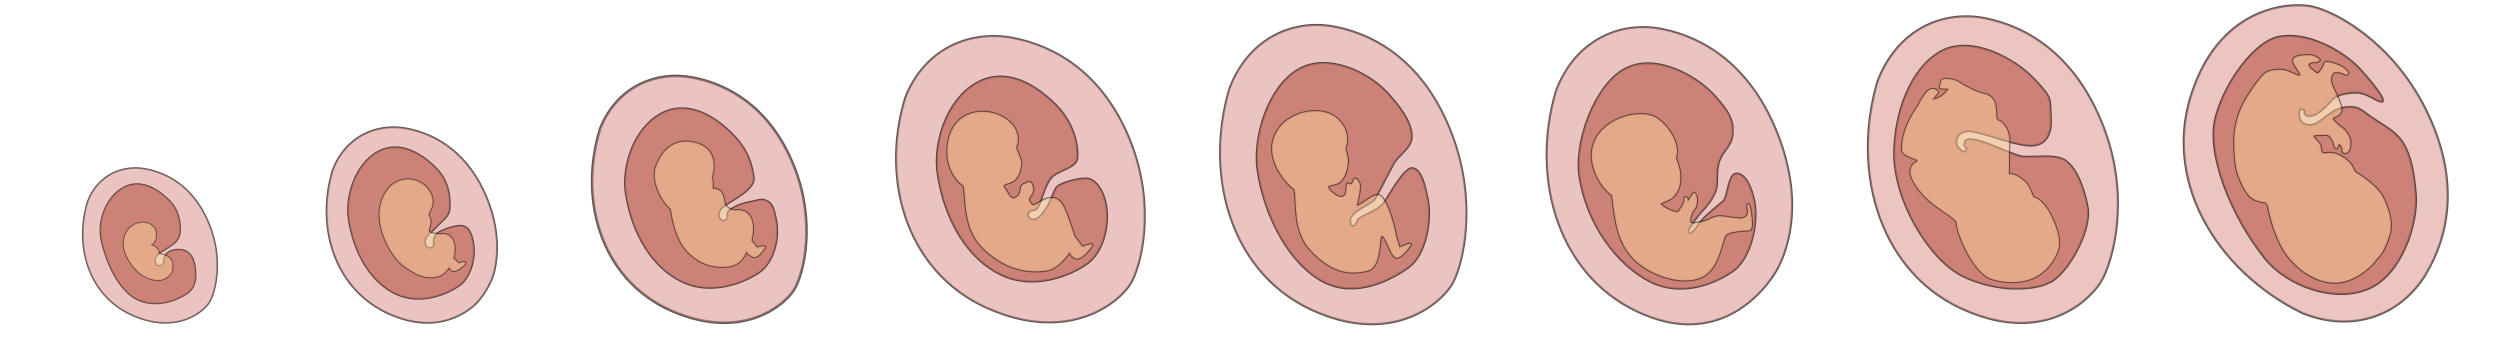
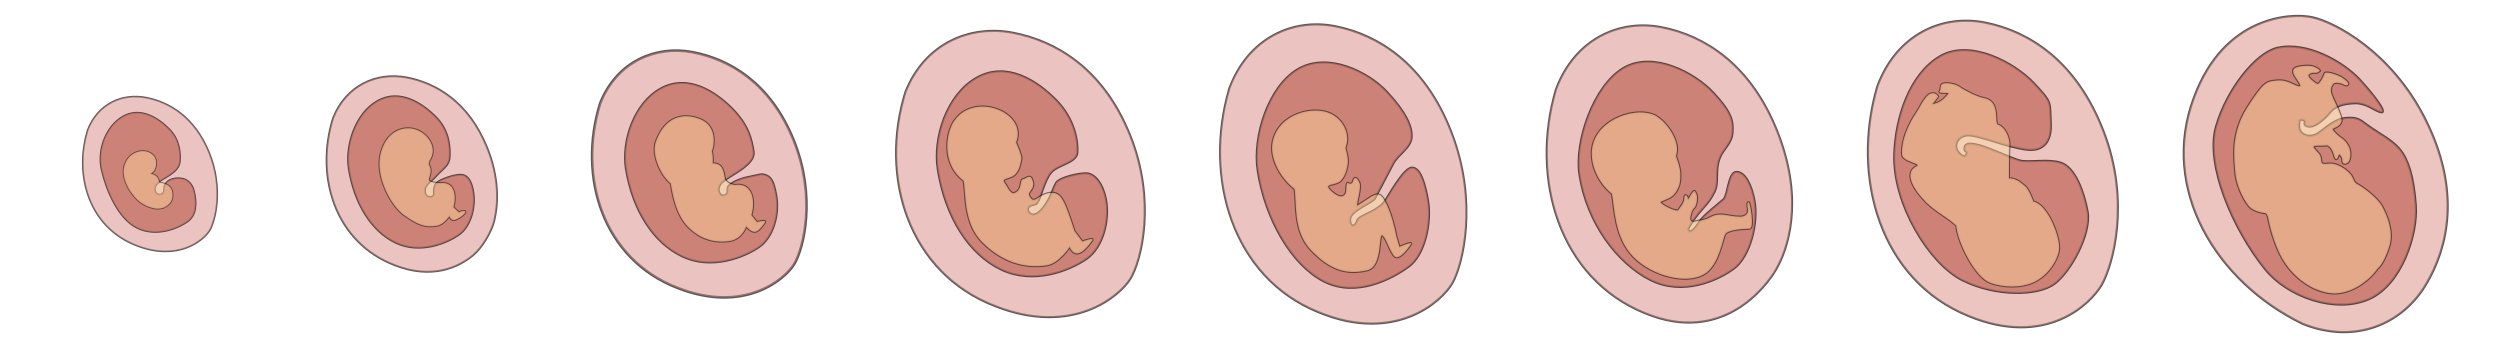
<svg xmlns="http://www.w3.org/2000/svg" width="1159.566" height="161.414" viewBox="0 0 1159.566 161.414" version="1.1" id="svg1" xml:space="preserve">
  <defs id="defs1">
    <linearGradient id="swatch7">
      <stop style="stop-color:#000000;stop-opacity:1;" offset="0" id="stop7" />
    </linearGradient>
  </defs>
  <g id="layer1" transform="translate(-78.1005,-59.07107)" />
  <g id="layer2" transform="translate(-78.1005,-59.07107)" />
  <g id="layer3" transform="translate(-78.1005,-59.07107)">
-     <path style="opacity:0.65;fill:#c3483d;fill-opacity:0.5;stroke:#000000;stroke-opacity:1;paint-order:stroke fill markers" d="m 104.5,407.75 c 13.883,2.626 29.25,11.5 38,33 8.75,21.5 3.75,41 0.25,46.75 -3.5,5.75 -18.75,18.75 -43.75,9 C 70.769,485.734 61.166,454.684 69.75,427 76,411.25 90.617,405.124 104.5,407.75 Z" id="path13-1" transform="matrix(0.7734433,0,0,0.7734433,64.88131,-177.9158)" />
-     <path style="opacity:0.65;fill:#c3483d;fill-opacity:0.5;stroke:#000000;stroke-width:0.916;stroke-dasharray:none;stroke-opacity:1;paint-order:stroke fill markers" d="m 104.5,407.75 c 13.883,2.626 29.25,11.5 38,33 5.887,14.466 5.403,26.707 3.39,34.92 -1.258,5.131 -5.792,12.654 -9.854,16.028 C 128.842,497.675 116.346,503.265 99,496.5 70.769,485.734 61.166,454.684 69.75,427 76,411.25 90.617,405.124 104.5,407.75 Z" id="path19-4" transform="matrix(0.9813576,0,0,0.9813576,164.1173,-281.4726)" />
-     <path style="opacity:0.65;fill:#c3483d;fill-opacity:0.5;stroke:#000000;stroke-opacity:1;paint-order:stroke fill markers" d="m 104.5,407.75 c 13.883,2.626 29.25,11.5 38,33 8.75,21.5 3.75,41 0.25,46.75 -3.5,5.75 -18.75,18.75 -43.75,9 C 70.769,485.734 61.166,454.684 69.75,427 76,411.25 90.617,405.124 104.5,407.75 Z" id="path22-6" transform="matrix(1.23268,0,0,1.23268,270.4943,-407.5953)" />
-     <path style="opacity:0.65;fill:#c3483d;fill-opacity:0.5;stroke:#000000;stroke-width:0.699;stroke-dasharray:none;stroke-opacity:1;paint-order:stroke fill markers" d="m 104.5,407.75 c 13.883,2.626 29.25,11.5 38,33 8.75,21.5 3.75,41 0.25,46.75 -3.5,5.75 -18.75,18.75 -43.75,9 C 70.769,485.734 61.166,454.684 69.75,427 76,411.25 90.617,405.124 104.5,407.75 Z" id="path25-3" transform="matrix(1.429926,0,0,1.429926,398.3317,-506.4045)" />
-     <path style="opacity:0.65;fill:#c3483d;fill-opacity:0.5;stroke:#000000;stroke-width:0.687;stroke-dasharray:none;stroke-opacity:1;paint-order:stroke fill markers" d="m 104.5,407.75 c 13.883,2.626 29.25,11.5 38,33 8.75,21.5 3.75,41 0.25,46.75 -3.5,5.75 -18.75,18.75 -43.75,9 C 70.769,485.734 61.166,454.684 69.75,427 76,411.25 90.617,405.124 104.5,407.75 Z" id="path28-1" transform="matrix(1.416464,0,0,1.494392,549.5026,-537.792)" />
-     <path style="opacity:0.65;fill:#c3483d;fill-opacity:0.5;stroke:#000000;stroke-width:1;stroke-linejoin:round;stroke-dasharray:none;stroke-dashoffset:0;stroke-opacity:1;paint-order:stroke fill markers" d="m 849.023,72.546 c 19.664,3.925 41.431,17.186 53.826,49.315 12.394,32.129 4.062,54.27 -0.896,62.863 -4.958,8.593 -25.309,35.02 -60.72,20.45 C 801.245,189.085 787.642,142.685 799.801,101.313 808.654,77.777 829.359,68.621 849.023,72.546 Z" id="path31-9" />
-     <path style="opacity:0.65;fill:#c44a3d;fill-opacity:0.5;stroke:#000000;stroke-width:1.022;stroke-linejoin:round;stroke-dasharray:none;stroke-dashoffset:0;stroke-opacity:1;paint-order:stroke fill markers" d="m 999.005,67.576 c 20.027,4.024 42.196,17.621 54.819,50.565 12.623,32.944 4.137,62.171 -0.912,70.981 -5.049,8.811 -25.776,29.382 -61.84,14.443 -40.725,-16.496 -54.579,-64.072 -42.196,-106.492 9.016,-24.133 30.103,-33.52 50.13,-29.496 z" id="path34-9" />
-     <path style="opacity:0.65;fill:#b14332;fill-opacity:0.78;stroke:#000000;stroke-width:0.773;stroke-opacity:1;paint-order:stroke fill markers" d="m 153.247,175.548 c 0,0 1.934,-1.063 3.674,-2.224 2.415,-1.61 4.447,-3.577 4.641,-6.381 0.193,-2.804 0.29,-9.475 -4.834,-14.695 -5.124,-5.221 -13.342,-10.635 -21.463,-6.091 -8.121,4.544 -12.119,15.704 -10.064,24.7 2.183,9.559 7.744,22.866 16.639,27.12 8.895,4.254 18.659,0.193 23.107,-2.9 4.447,-3.094 4.474,-8.883 3.094,-14.405 -0.677,-2.707 -2.417,-4.737 -4.544,-5.414 -2.211,-0.704 -4.931,-0.483 -6.864,0.58 -1.443,0.793 -2.514,2.514 -2.417,3.964 0.097,1.45 -0.583,2.525 -2.03,2.61 -1.644,0.097 -2.315,-1.353 -2.224,-2.804 0.104,-1.652 1.354,-2.61 3.287,-4.061 z" id="path17-2" />
-     <path style="opacity:0.65;fill:#b14332;fill-opacity:0.78;stroke:#000000;stroke-width:0.899;stroke-dasharray:none;stroke-opacity:1;paint-order:stroke fill markers" d="m 277.431,167.125 c 0,0 1.018,-0.584 3.309,-3.098 2.48,-2.722 5.643,-4.539 5.888,-8.096 0.245,-3.557 0.368,-12.022 -6.133,-18.646 -6.502,-6.624 -16.928,-13.494 -27.233,-7.728 -10.304,5.765 -15.108,20.672 -13.349,31.571 2.573,15.936 10.405,28.783 21.69,34.18 11.286,5.397 23.675,0.245 29.318,-3.68 5.643,-3.925 7.941,-13.2 6.622,-20.3 -1.003,-5.399 -2.966,-7.544 -5.91,-7.544 -2.944,0 -9.034,2.136 -10.629,3.485 -1.595,1.349 -1.738,3.454 -1.635,5.295 0.117,2.097 -3.501,2.205 -4.041,-0.205 -0.48,-2.141 0.263,-3.395 2.103,-5.235 z" id="path20-3" />
-     <path style="opacity:0.65;fill:#b14332;fill-opacity:0.78;stroke:#000000;stroke-width:0.948;stroke-dasharray:none;stroke-opacity:1;paint-order:stroke fill markers" d="m 413.788,154.742 c 4.19,-3.118 14.743,-7.904 13.876,-13.508 -0.867,-5.604 -2.281,-12.353 -10.143,-20.205 -7.862,-7.852 -20.47,-15.994 -32.93,-9.16 -12.46,6.834 -18.269,24.503 -16.142,37.421 3.111,18.89 12.582,34.117 26.228,40.515 13.647,6.398 28.629,0.291 35.452,-4.362 6.823,-4.653 9.603,-15.646 8.007,-24.062 -1.213,-6.399 -2.164,-8.788 -5.892,-9.626 -1.362,-0.306 -3.617,0.529 -6.646,1.092 -3.876,0.721 -7.529,2.289 -9.294,3.972 -1.813,1.729 0.631,3.752 -2.431,4.647 -1.994,0.583 -4.251,-3.624 -0.087,-6.724 z" id="path23-3" />
-     <path style="opacity:0.65;fill:#b14332;fill-opacity:0.78;stroke:#000000;stroke-width:1;stroke-dasharray:none;stroke-opacity:1;paint-order:stroke fill markers" d="m 559.393,155.298 c 1.333,-1.687 3.243,-10.508 6.342,-13.909 3.355,-3.682 11.734,-4.366 12.066,-9.179 0.332,-4.813 -1.002,-15.263 -9.797,-24.225 -8.795,-8.961 -22.901,-18.255 -36.841,-10.455 -13.94,7.8 -20.439,27.965 -18.059,42.71 3.48,21.559 14.076,38.939 29.343,46.24 15.268,7.302 32.029,0.332 39.662,-4.979 7.634,-5.31 10.743,-17.857 8.958,-27.463 -1.357,-7.303 -5.25,-12.15 -9.233,-12.15 -3.983,0 -11.052,1.851 -13.209,3.676 -2.157,1.825 -2.341,7.465 -7.585,13.33 -4.45,4.977 -7.702,-0.194 -5.423,-1.67 1.889,-1.224 2.443,-0.241 3.776,-1.928 z" id="path26-5" />
-     <path style="opacity:0.65;fill:#b14332;fill-opacity:0.78;stroke:#000000;stroke-width:1;stroke-dasharray:none;stroke-opacity:1;paint-order:stroke fill markers" d="m 715.868,151.257 c 0,0 5.52,-10.235 8.362,-15.862 2.293,-4.541 8.268,-7.355 8.597,-12.385 0.329,-5.03 -2.684,-11.618 -11.397,-20.983 -8.713,-9.365 -27.54,-18.733 -41.348,-10.581 -13.809,8.151 -20.996,31.476 -18.639,46.885 3.447,22.531 15.693,43.944 30.817,51.575 15.124,7.631 31.727,-1.403 39.289,-6.953 7.562,-5.55 10.642,-20.662 8.874,-30.701 -1.344,-7.633 -3.449,-15.142 -7.394,-15.142 -3.945,0 -11.171,13.697 -12.931,15.957 -3.551,4.559 -11.764,6.156 -12.452,8.537 -0.924,3.199 -3.298,3.217 -3.372,-0.291 -0.092,-4.363 10.704,-7.891 11.593,-10.056 z" id="path29-2" />
-     <path style="opacity:0.65;fill:#b14332;fill-opacity:0.78;stroke:#000000;stroke-width:1;stroke-linejoin:round;stroke-dasharray:none;stroke-dashoffset:0;stroke-opacity:1;paint-order:stroke fill markers" d="m 867.73,156.782 c 2.831,-3.204 3.718,-4.281 5.566,-7.858 2.296,-4.444 0.12,-9.949 2.472,-15.81 1.75,-4.361 5.579,-6.726 5.908,-11.756 0.329,-5.03 -0.032,-8.966 -8.745,-18.331 -8.713,-9.365 -28.04,-19.733 -41.848,-11.581 -13.809,8.151 -22.746,33.976 -20.389,49.385 3.447,22.531 17.693,41.194 32.817,48.825 15.124,7.631 31.227,0.347 38.789,-5.203 7.562,-5.55 11.392,-21.162 9.624,-31.201 -1.344,-7.633 -4.421,-13.639 -8.366,-13.639 -3.945,0 -3.907,10.811 -6.044,12.719 -2.137,1.908 -9.369,7.452 -11.219,10.419 -2.289,3.669 -4.156,5.197 -4.831,4.214 -0.678,-0.988 0.076,-1.666 0.894,-3.076 1.556,-2.684 3.516,-5.007 5.372,-7.107 z" id="path32-2" />
-     <path style="opacity:0.65;fill:#b14332;fill-opacity:0.78;stroke:#000000;stroke-width:1.012;stroke-linejoin:round;stroke-dasharray:none;stroke-dashoffset:0;stroke-opacity:1;paint-order:stroke fill markers" d="m 990.088,119.873 c 4.67,-0.8 19.026,5.724 28.594,6.63 9.568,0.906 10.902,-7.114 10.619,-12.176 -0.565,-10.134 0.997,-9.267 -7.877,-18.687 -8.874,-9.42 -29.429,-20.661 -43.494,-12.462 -14.065,8.199 -20.736,28.391 -21.215,45.702 -0.634,22.928 16.239,50.487 31.644,58.162 15.404,7.676 34.8,7.337 42.503,1.755 7.702,-5.582 17.326,-23.415 15.525,-33.512 -0.645,-3.616 -3.503,-17.289 -10.512,-21.831 -4.691,-3.039 -14.262,-1.184 -19.693,-1.705 -5.431,-0.52 -25.494,-12.152 -26.805,-6.481 -0.593,2.564 1.463,1.529 0.915,2.986 -0.459,1.219 -0.77,2.211 -3.1,0.169 -3.324,-2.914 -1.774,-7.751 2.896,-8.551 z" id="path35-1" />
-     <path style="opacity:0.5;fill:#ffdb9d;fill-opacity:0.87;stroke:#000000;stroke-width:0.773;stroke-opacity:1;paint-order:stroke fill markers" d="m 147.943,172.652 c 0,0 1.914,-0.41 2.461,-3.281 0.547,-2.871 -0.273,-5.264 -3.418,-6.631 -2.965,-1.289 -9.297,-0.205 -11.212,6.358 -1.914,6.563 3.965,14.561 7.52,17.022 3.555,2.461 8.067,3.828 11.212,2.188 3.145,-1.641 3.692,-3.828 3.623,-5.879 -0.068,-2.051 -0.684,-3.623 -2.666,-4.58 -1.983,-0.957 -3.487,-1.025 -3.487,-1.025 0,0 -0.144,-1.717 -1.367,-2.94 -0.615,-0.615 -2.666,-1.231 -2.666,-1.231 z" id="path18-1" />
-     <path style="opacity:0.5;fill:#ffdb9d;fill-opacity:0.87;stroke:#000000;stroke-width:0.899;stroke-dasharray:none;stroke-opacity:1;paint-order:stroke fill markers" d="m 277.861,156.351 c 2.764,-4.93 -0.687,-10.913 -5.998,-13.222 -5.008,-2.177 -13.793,-1.02 -17.026,10.064 -3.233,11.084 4.787,25.267 10.791,29.424 6.004,4.157 9.331,5.874 15.228,4.818 3.104,-0.556 5.647,-4.398 5.647,-4.398 0,0 0.656,1.834 2.116,1.777 1.461,-0.056 5.12,-2.464 5.337,-3.708 0.225,-1.292 -3.033,0.112 -3.033,0.112 l -2.51,-2.395 c 1.641,-5.679 0.161,-12.041 -5.987,-11.124 0,0 -5.547,-0.184 -5.399,-1.594 0.189,-1.804 1.848,-4.181 -0.066,-7.171 0,0 0.195,-1.612 0.899,-2.584 z" id="path21-0" />
-     <path style="opacity:0.5;fill:#ffdb9d;fill-opacity:0.871;stroke:#000000;stroke-width:0.948;stroke-dasharray:none;stroke-opacity:1;paint-order:stroke fill markers" d="m 408.285,140.94 c 0.788,-1.614 3.105,-11.584 -5.652,-14.957 -7.604,-2.929 -16.021,-1.282 -20.319,10.508 -2.072,5.683 1.813,15.229 6.868,19.445 0.903,4.907 2.279,14.556 8.485,20.584 6.206,6.029 13.475,7.064 19.128,6.052 5.653,-1.012 7.429,-6.698 7.429,-6.698 0,0 2.094,2.585 3.928,2.515 1.835,-0.07 3.949,-3.136 4.795,-4.476 0.847,-1.341 -3.765,-0.085 -3.765,-0.085 l -2.56,-3.246 c 2.062,-7.133 0.203,-15.125 -7.52,-13.972 0,0 -2.759,-0.058 -4.449,-2.2 -0.732,-0.927 -0.095,-2.207 -1.503,-5.374 -1.233,-2.772 -4.445,-2.421 -4.445,-2.421 0,0 0.215,-3.469 -0.42,-5.676 z" id="path24-3" />
-     <path style="opacity:0.5;fill:#ffdb9d;fill-opacity:0.871;stroke:#000000;stroke-width:1;stroke-dasharray:none;stroke-opacity:1;paint-order:stroke fill markers" d="m 549.369,127.587 c 2.714,-6.635 -1.567,-12.006 -6.942,-14.676 -8.502,-4.224 -21.347,-2.322 -24.303,10.796 -1.698,7.535 -0.202,16.27 6.901,21.605 1.269,6.209 -0.215,19.818 8.923,28.796 9.137,8.979 19.47,12.085 29.879,10.408 5.479,-0.883 10.439,-8.475 10.439,-8.475 0,0 0.998,3.095 3.576,3.005 2.578,-0.089 5.695,-4.359 6.885,-6.055 1.19,-1.696 -4.604,0.514 -4.604,0.514 l -3.634,-4.868 c -4.616,-13.976 -6.055,-18.39 -11.481,-17.66 -5.426,0.729 -6.994,5.218 -8.957,2.147 -0.586,-0.918 -1.251,-1.468 0.096,-3.155 1.513,-1.896 1.568,-3.369 0.539,-5.59 -0.971,-2.096 -2.991,-0.006 -3.754,0.137 -2.474,0.465 -0.118,4.547 -4.176,6.432 -2.029,0.943 -3.636,-3.368 -4.712,-4.729 -1.718,-2.174 2.668,-1.576 4.864,-3.75 2.39,-2.366 2.626,-5.858 2.949,-7.333 0.323,-1.475 -2.487,-7.548 -2.487,-7.548 z" id="path27-8" />
-     <path style="opacity:0.5;fill:#ffdb9d;fill-opacity:0.871;stroke:#000000;stroke-width:1;stroke-dasharray:none;stroke-opacity:1;paint-order:stroke fill markers" d="m 702.158,128.013 c 2.577,-6.648 -1.312,-13.09 -6.416,-15.765 -8.074,-4.232 -24.512,-0.412 -27.319,12.73 -1.613,7.549 3.34,16.685 10.086,22.031 1.205,6.221 -0.911,19.484 7.767,28.48 8.678,8.996 16.331,11.544 26.077,9.191 7.325,-1.768 4.926,-17.761 7.03,-16.075 2.103,1.686 4.13,10.172 6.578,10.082 2.448,-0.089 5.408,-4.367 6.538,-6.067 1.13,-1.7 -5.274,1.222 -5.274,1.222 l -1.458,-4.876 c -1.845,-9.75 -5.131,-17.732 -7.534,-19.126 -2.403,-1.394 -5.606,1.998 -10.787,4.955 0.047,-1.364 2.067,-8.607 1.278,-10.512 -0.194,-0.469 -1.327,-3.05 -2.34,-2.272 -0.583,0.447 -0.811,2.075 -1.244,2.307 -1.825,0.977 -1.761,-1.242 -2.33,0.432 -0.616,1.813 0.421,4.423 -1.851,5.536 -1.927,0.945 -5.497,-2.251 -6.519,-3.615 -1.631,-2.178 3.484,-1.328 5.569,-3.507 2.269,-2.371 3.031,-6.071 3.275,-8.475 0.244,-2.404 -1.125,-6.679 -1.125,-6.679 z" id="path30-0" />
-     <path style="opacity:0.5;fill:#ffdb9d;fill-opacity:0.871;stroke:#000000;stroke-width:1;stroke-linejoin:round;stroke-dasharray:none;stroke-dashoffset:0;stroke-opacity:1;paint-order:stroke fill markers" d="m 855.42,132.254 c 2.577,-6.648 -4.488,-16.154 -9.593,-18.829 -8.074,-4.232 -26.248,0.993 -29.055,14.136 -1.613,7.549 2.24,16.853 8.986,22.199 1.205,6.221 1.089,20.109 9.767,29.105 8.678,8.996 25.266,13.425 33.577,7.816 6.325,-4.269 7.978,-15.765 9.155,-18.075 1.176,-2.31 8.88,-2.578 11.328,-2.668 2.448,-0.089 0.21,-12.696 -0.462,-12.317 -1.721,0.972 1.215,3.987 -1.369,6.03 -2.584,2.044 -10.029,-1.027 -13.583,-0.126 -3.554,0.901 -3.111,1.985 -8.264,2.716 -1.218,0.173 -4.582,1.796 -3.652,-2.274 1.114,-4.872 2.239,-2.445 2.891,-6.902 0.311,-2.126 -0.12,-3.194 -0.875,-4.444 -0.756,-1.253 -3.282,4.574 -3.289,3.625 -0.016,-2.032 -1.492,-2.128 -1.552,-1.282 -0.128,1.797 -0.015,2.493 -3.029,6.518 -2.498,0.24 -8.925,-3.555 -7.998,-3.995 3.171,-1.503 5.244,-1.788 7.001,-4.513 1.822,-2.826 2.116,-4.815 2.102,-8.182 -0.015,-3.644 -2.084,-8.538 -2.084,-8.538 z" id="path33-7" />
-     <path style="opacity:0.5;fill:#ffdb9d;fill-opacity:0.871;stroke:#000000;stroke-width:0.961;stroke-linejoin:round;stroke-dasharray:none;stroke-dashoffset:0;stroke-opacity:1;paint-order:stroke fill markers" d="m 1021.232,150.541 c 6.669,1.238 12.455,16.497 11.942,22.059 -0.425,4.615 -4.598,11.856 -11.421,15.208 -6.185,3.038 -14.777,2.53 -20.48,0.469 -6.89,-2.489 -15.053,-18.283 -15.826,-26.55 -4.358,-4.141 -8.992,-5.925 -13.991,-10.868 -4.999,-4.943 -10.966,-13.501 -4.32,-16.798 2.413,-1.197 -6.963,-1.835 -6.853,-5.657 -0.264,-9.019 5.752,-17.852 7.098,-19.826 1.346,-1.974 1.82,-3.663 4.089,-6.508 2.269,-2.845 4.897,-1.856 5.63,-0.209 l -2.652,3.482 c 3.35,-0.686 5.017,-1.963 7.367,-4.884 0.558,-0.694 -4.975,0.262 -4.036,-1.203 0.931,-1.451 -0.131,-2.361 1.258,-3.287 1.348,-0.898 6.034,0.072 7.565,1.111 3.467,2.353 8.739,4.896 11.831,5.478 7.776,1.463 4.509,11.625 6.324,12.251 3.579,1.234 5.655,6.381 5.395,9.908 -0.261,3.527 -0.25,15.065 -0.25,15.065 3.213,-0.073 5.022,1.603 7.508,3.605 1.854,1.493 3.82,7.153 3.82,7.153 z" id="path36-4" />
-     <path style="opacity:0.65;fill:#c44a3d;fill-opacity:0.5;stroke:#000000;stroke-width:1.045;stroke-linejoin:round;stroke-dasharray:none;stroke-dashoffset:0;stroke-opacity:1;paint-order:stroke fill markers" d="m 1203.1,186.422 c 10.911,-17.981 16.143,-44.145 0.251,-76.303 -15.892,-32.158 -42.635,-45.776 -52.743,-47.971 -10.108,-2.196 -40.967,-0.478 -54.855,37.17 -15.963,42.257 10.031,85.373 50.405,105.012 24.34,9.675 46.031,0.074 56.942,-17.907 z" id="path37-7" />
-     <path style="opacity:0.65;fill:#b14332;fill-opacity:0.78;stroke:#000000;stroke-width:1.067;stroke-linejoin:round;stroke-dasharray:none;stroke-dashoffset:0;stroke-opacity:1;paint-order:stroke fill markers" d="m 1153.109,116.046 c 3.707,-2.352 7.574,-6.774 13.404,-7.188 5.83,-0.414 6.182,1.047 11.174,4.455 4.992,3.408 9.969,5.948 13.419,10.031 3.829,4.532 6.459,12.324 7.468,25.933 1.01,13.608 -6.568,36.898 -21.65,43.547 -15.71,6.925 -37.896,-1.054 -48.242,-13.949 -15.127,-18.855 -27.708,-48.554 -22.712,-66.004 4.996,-17.45 18.494,-34.118 28.25,-36.459 13.889,-3.333 30.948,6.662 38.289,14.599 5.995,6.483 13.702,16.236 9.679,15.092 -2.915,-0.829 -6.586,-4.254 -11.775,-4.129 -5.892,0.142 -9.474,1.694 -11.467,4.112 -1.956,2.373 -7.089,7.705 -10.634,6.589 -2.646,-0.833 -0.053,-2.141 -1.576,-2.75 -1.275,-0.51 -2.268,-0.974 -2.338,2.293 -0.1,4.66 5.005,6.181 8.712,3.829 z" id="path38-2" />
-     <path style="opacity:0.5;fill:#ffdb9d;fill-opacity:0.871;stroke:#000000;stroke-width:1.045;stroke-linejoin:round;paint-order:stroke fill markers" d="m 1180.775,178.857 c -3.924,5.642 -13.026,12.66 -22.486,11.168 -9.46,-1.492 -17.243,-8.489 -21.45,-15.673 -4.207,-7.184 -6.344,-17.013 -6.599,-18.698 -0.255,-1.685 -0.901,-2.739 -1.976,-2.75 -1.075,-0.011 -4.759,-0.873 -6.656,-2.701 -1.897,-1.828 -6.044,-8.934 -6.654,-15.638 -0.61,-6.703 -2.313,-18.366 5.457,-30.571 7.769,-12.205 9.053,-12.068 13.675,-12.51 2.953,-0.283 4.918,0.408 7.037,1.396 1.619,0.755 5.184,2.613 3.462,-0.197 -1.722,-2.81 -3.031,-4.098 -2.876,-5.747 0.155,-1.649 2.852,-1.968 4.024,-2.115 1.172,-0.147 4.17,-0.443 5.848,0.309 2.154,0.965 2.573,1.775 2.573,1.775 0,0 -1.128,1.166 -2.105,0.997 -0.977,-0.168 -2.573,0.082 -3.158,1.028 -0.586,0.946 2.702,3.379 3.64,3.96 0.939,0.581 1.533,-0.436 2.802,-2.486 1.269,-2.05 0.183,-2.812 2.849,-2.563 1.224,0.114 4.596,1.249 6.004,2.12 1.408,0.871 3.529,2.511 3.041,3.3 -0.488,0.789 -1.349,0.43 -1.994,0.075 -1.613,-0.889 -4.407,-1.092 -4.896,-0.303 -0.488,0.789 -1.191,1.226 -1.073,3.481 0.079,1.489 1.951,5.122 2.438,6.198 0.685,1.515 2.801,5.906 2.477,7.531 -0.61,3.065 -4.434,3.145 -4.101,4.006 0.333,0.86 3.198,3.396 4.449,4.171 1.252,0.774 2.64,2.724 3.306,4.445 0.666,1.721 0.668,5.212 -0.523,6.438 -1.191,1.226 -2.481,0.864 -2.717,-0.154 -0.235,-1.018 0.117,-1.237 -0.314,-1.939 -0.43,-0.703 -1.135,-2.011 -1.369,-1.283 -0.234,0.728 -0.8,2.341 -1.425,1.954 -0.626,-0.387 -0.783,-2.23 -1.546,-3.793 -0.763,-1.563 -1.976,-2.749 -2.992,-2.506 -1.016,0.244 -5.12,-0.115 -5.667,0.419 -0.547,0.534 1.777,2.527 2.563,3.549 1.438,1.871 0.262,4.034 1.708,4.492 1.446,0.459 3.229,-0.648 6.308,0.468 3.044,1.104 5.225,3.014 6.491,4.453 1.269,1.443 1.39,3.696 3.052,4.506 1.662,0.81 9.287,5.965 11.674,10.496 2.069,3.927 5.46,11.449 3.218,18.568 -2.665,8.461 -5.523,10.323 -5.523,10.323 z" id="path39-1" />
+     <g id="g8" transform="translate(0,-33.13252)">
+       <path style="opacity:0.65;fill:#c3483d;fill-opacity:0.5;stroke:#000000;stroke-opacity:1;paint-order:stroke fill markers" d="m 104.5,407.75 c 13.883,2.626 29.25,11.5 38,33 8.75,21.5 3.75,41 0.25,46.75 -3.5,5.75 -18.75,18.75 -43.75,9 C 70.769,485.734 61.166,454.684 69.75,427 76,411.25 90.617,405.124 104.5,407.75 Z" id="path13-1" transform="matrix(0.7734433,0,0,0.7734433,64.88131,-177.9158)" />
+       <path style="opacity:0.65;fill:#b14332;fill-opacity:0.78;stroke:#000000;stroke-width:0.773;stroke-opacity:1;paint-order:stroke fill markers" d="m 153.247,175.548 c 0,0 1.934,-1.063 3.674,-2.224 2.415,-1.61 4.447,-3.577 4.641,-6.381 0.193,-2.804 0.29,-9.475 -4.834,-14.695 -5.124,-5.221 -13.342,-10.635 -21.463,-6.091 -8.121,4.544 -12.119,15.704 -10.064,24.7 2.183,9.559 7.744,22.866 16.639,27.12 8.895,4.254 18.659,0.193 23.107,-2.9 4.447,-3.094 4.474,-8.883 3.094,-14.405 -0.677,-2.707 -2.417,-4.737 -4.544,-5.414 -2.211,-0.704 -4.931,-0.483 -6.864,0.58 -1.443,0.793 -2.514,2.514 -2.417,3.964 0.097,1.45 -0.583,2.525 -2.03,2.61 -1.644,0.097 -2.315,-1.353 -2.224,-2.804 0.104,-1.652 1.354,-2.61 3.287,-4.061 z" id="path17-2" />
+       <path style="opacity:0.5;fill:#ffdb9d;fill-opacity:0.87;stroke:#000000;stroke-width:0.773;stroke-opacity:1;paint-order:stroke fill markers" d="m 147.943,172.652 c 0,0 1.914,-0.41 2.461,-3.281 0.547,-2.871 -0.273,-5.264 -3.418,-6.631 -2.965,-1.289 -9.297,-0.205 -11.212,6.358 -1.914,6.563 3.965,14.561 7.52,17.022 3.555,2.461 8.067,3.828 11.212,2.188 3.145,-1.641 3.692,-3.828 3.623,-5.879 -0.068,-2.051 -0.684,-3.623 -2.666,-4.58 -1.983,-0.957 -3.487,-1.025 -3.487,-1.025 0,0 -0.144,-1.717 -1.367,-2.94 -0.615,-0.615 -2.666,-1.231 -2.666,-1.231 z" id="path18-1" />
+     </g>
+     <g id="g7" transform="translate(0,-23.6715)">
+       <path style="opacity:0.65;fill:#c3483d;fill-opacity:0.5;stroke:#000000;stroke-width:0.916;stroke-dasharray:none;stroke-opacity:1;paint-order:stroke fill markers" d="m 104.5,407.75 c 13.883,2.626 29.25,11.5 38,33 5.887,14.466 5.403,26.707 3.39,34.92 -1.258,5.131 -5.792,12.654 -9.854,16.028 C 128.842,497.675 116.346,503.265 99,496.5 70.769,485.734 61.166,454.684 69.75,427 76,411.25 90.617,405.124 104.5,407.75 Z" id="path19-4" transform="matrix(0.9813576,0,0,0.9813576,164.1173,-281.4726)" />
+       <path style="opacity:0.65;fill:#b14332;fill-opacity:0.78;stroke:#000000;stroke-width:0.899;stroke-dasharray:none;stroke-opacity:1;paint-order:stroke fill markers" d="m 277.431,167.125 c 0,0 1.018,-0.584 3.309,-3.098 2.48,-2.722 5.643,-4.539 5.888,-8.096 0.245,-3.557 0.368,-12.022 -6.133,-18.646 -6.502,-6.624 -16.928,-13.494 -27.233,-7.728 -10.304,5.765 -15.108,20.672 -13.349,31.571 2.573,15.936 10.405,28.783 21.69,34.18 11.286,5.397 23.675,0.245 29.318,-3.68 5.643,-3.925 7.941,-13.2 6.622,-20.3 -1.003,-5.399 -2.966,-7.544 -5.91,-7.544 -2.944,0 -9.034,2.136 -10.629,3.485 -1.595,1.349 -1.738,3.454 -1.635,5.295 0.117,2.097 -3.501,2.205 -4.041,-0.205 -0.48,-2.141 0.263,-3.395 2.103,-5.235 z" id="path20-3" />
+       <path style="opacity:0.5;fill:#ffdb9d;fill-opacity:0.87;stroke:#000000;stroke-width:0.899;stroke-dasharray:none;stroke-opacity:1;paint-order:stroke fill markers" d="m 277.861,156.351 c 2.764,-4.93 -0.687,-10.913 -5.998,-13.222 -5.008,-2.177 -13.793,-1.02 -17.026,10.064 -3.233,11.084 4.787,25.267 10.791,29.424 6.004,4.157 9.331,5.874 15.228,4.818 3.104,-0.556 5.647,-4.398 5.647,-4.398 0,0 0.656,1.834 2.116,1.777 1.461,-0.056 5.12,-2.464 5.337,-3.708 0.225,-1.292 -3.033,0.112 -3.033,0.112 l -2.51,-2.395 c 1.641,-5.679 0.161,-12.041 -5.987,-11.124 0,0 -5.547,-0.184 -5.399,-1.594 0.189,-1.804 1.848,-4.181 -0.066,-7.171 0,0 0.195,-1.612 0.899,-2.584 z" id="path21-0" />
+     </g>
+     <g id="g6" transform="translate(0,-11.75837)">
+       <path style="opacity:0.65;fill:#c3483d;fill-opacity:0.5;stroke:#000000;stroke-opacity:1;paint-order:stroke fill markers" d="m 104.5,407.75 c 13.883,2.626 29.25,11.5 38,33 8.75,21.5 3.75,41 0.25,46.75 -3.5,5.75 -18.75,18.75 -43.75,9 C 70.769,485.734 61.166,454.684 69.75,427 76,411.25 90.617,405.124 104.5,407.75 Z" id="path22-6" transform="matrix(1.23268,0,0,1.23268,270.4943,-407.5953)" />
+       <path style="opacity:0.65;fill:#b14332;fill-opacity:0.78;stroke:#000000;stroke-width:0.948;stroke-dasharray:none;stroke-opacity:1;paint-order:stroke fill markers" d="m 413.788,154.742 c 4.19,-3.118 14.743,-7.904 13.876,-13.508 -0.867,-5.604 -2.281,-12.353 -10.143,-20.205 -7.862,-7.852 -20.47,-15.994 -32.93,-9.16 -12.46,6.834 -18.269,24.503 -16.142,37.421 3.111,18.89 12.582,34.117 26.228,40.515 13.647,6.398 28.629,0.291 35.452,-4.362 6.823,-4.653 9.603,-15.646 8.007,-24.062 -1.213,-6.399 -2.164,-8.788 -5.892,-9.626 -1.362,-0.306 -3.617,0.529 -6.646,1.092 -3.876,0.721 -7.529,2.289 -9.294,3.972 -1.813,1.729 0.631,3.752 -2.431,4.647 -1.994,0.583 -4.251,-3.624 -0.087,-6.724 z" id="path23-3" />
+       <path style="opacity:0.5;fill:#ffdb9d;fill-opacity:0.871;stroke:#000000;stroke-width:0.948;stroke-dasharray:none;stroke-opacity:1;paint-order:stroke fill markers" d="m 408.285,140.94 c 0.788,-1.614 3.105,-11.584 -5.652,-14.957 -7.604,-2.929 -16.021,-1.282 -20.319,10.508 -2.072,5.683 1.813,15.229 6.868,19.445 0.903,4.907 2.279,14.556 8.485,20.584 6.206,6.029 13.475,7.064 19.128,6.052 5.653,-1.012 7.429,-6.698 7.429,-6.698 0,0 2.094,2.585 3.928,2.515 1.835,-0.07 3.949,-3.136 4.795,-4.476 0.847,-1.341 -3.765,-0.085 -3.765,-0.085 l -2.56,-3.246 c 2.062,-7.133 0.203,-15.125 -7.52,-13.972 0,0 -2.759,-0.058 -4.449,-2.2 -0.732,-0.927 -0.095,-2.207 -1.503,-5.374 -1.233,-2.772 -4.445,-2.421 -4.445,-2.421 0,0 0.215,-3.469 -0.42,-5.676 z" id="path24-3" />
+     </g>
+     <g id="g5" transform="translate(0,-2.418171)">
+       <path style="opacity:0.65;fill:#c3483d;fill-opacity:0.5;stroke:#000000;stroke-width:0.699;stroke-dasharray:none;stroke-opacity:1;paint-order:stroke fill markers" d="m 104.5,407.75 c 13.883,2.626 29.25,11.5 38,33 8.75,21.5 3.75,41 0.25,46.75 -3.5,5.75 -18.75,18.75 -43.75,9 C 70.769,485.734 61.166,454.684 69.75,427 76,411.25 90.617,405.124 104.5,407.75 Z" id="path25-3" transform="matrix(1.429926,0,0,1.429926,398.3317,-506.4045)" />
+       <path style="opacity:0.65;fill:#b14332;fill-opacity:0.78;stroke:#000000;stroke-width:1;stroke-dasharray:none;stroke-opacity:1;paint-order:stroke fill markers" d="m 559.393,155.298 c 1.333,-1.687 3.243,-10.508 6.342,-13.909 3.355,-3.682 11.734,-4.366 12.066,-9.179 0.332,-4.813 -1.002,-15.263 -9.797,-24.225 -8.795,-8.961 -22.901,-18.255 -36.841,-10.455 -13.94,7.8 -20.439,27.965 -18.059,42.71 3.48,21.559 14.076,38.939 29.343,46.24 15.268,7.302 32.029,0.332 39.662,-4.979 7.634,-5.31 10.743,-17.857 8.958,-27.463 -1.357,-7.303 -5.25,-12.15 -9.233,-12.15 -3.983,0 -11.052,1.851 -13.209,3.676 -2.157,1.825 -2.341,7.465 -7.585,13.33 -4.45,4.977 -7.702,-0.194 -5.423,-1.67 1.889,-1.224 2.443,-0.241 3.776,-1.928 z" id="path26-5" />
+       <path style="opacity:0.5;fill:#ffdb9d;fill-opacity:0.871;stroke:#000000;stroke-width:1;stroke-dasharray:none;stroke-opacity:1;paint-order:stroke fill markers" d="m 549.369,127.587 c 2.714,-6.635 -1.567,-12.006 -6.942,-14.676 -8.502,-4.224 -21.347,-2.322 -24.303,10.796 -1.698,7.535 -0.202,16.27 6.901,21.605 1.269,6.209 -0.215,19.818 8.923,28.796 9.137,8.979 19.47,12.085 29.879,10.408 5.479,-0.883 10.439,-8.475 10.439,-8.475 0,0 0.998,3.095 3.576,3.005 2.578,-0.089 5.695,-4.359 6.885,-6.055 1.19,-1.696 -4.604,0.514 -4.604,0.514 l -3.634,-4.868 c -4.616,-13.976 -6.055,-18.39 -11.481,-17.66 -5.426,0.729 -6.994,5.218 -8.957,2.147 -0.586,-0.918 -1.251,-1.468 0.096,-3.155 1.513,-1.896 1.568,-3.369 0.539,-5.59 -0.971,-2.096 -2.991,-0.006 -3.754,0.137 -2.474,0.465 -0.118,4.547 -4.176,6.432 -2.029,0.943 -3.636,-3.368 -4.712,-4.729 -1.718,-2.174 2.668,-1.576 4.864,-3.75 2.39,-2.366 2.626,-5.858 2.949,-7.333 0.323,-1.475 -2.487,-7.548 -2.487,-7.548 z" id="path27-8" />
+     </g>
+     <g id="g4" transform="translate(0,-0.2717211)">
+       <path style="opacity:0.65;fill:#c3483d;fill-opacity:0.5;stroke:#000000;stroke-width:0.687;stroke-dasharray:none;stroke-opacity:1;paint-order:stroke fill markers" d="m 104.5,407.75 c 13.883,2.626 29.25,11.5 38,33 8.75,21.5 3.75,41 0.25,46.75 -3.5,5.75 -18.75,18.75 -43.75,9 C 70.769,485.734 61.166,454.684 69.75,427 76,411.25 90.617,405.124 104.5,407.75 Z" id="path28-1" transform="matrix(1.416464,0,0,1.494392,549.5026,-537.792)" />
+       <path style="opacity:0.65;fill:#b14332;fill-opacity:0.78;stroke:#000000;stroke-width:1;stroke-dasharray:none;stroke-opacity:1;paint-order:stroke fill markers" d="m 715.868,151.257 c 0,0 5.52,-10.235 8.362,-15.862 2.293,-4.541 8.268,-7.355 8.597,-12.385 0.329,-5.03 -2.684,-11.618 -11.397,-20.983 -8.713,-9.365 -27.54,-18.733 -41.348,-10.581 -13.809,8.151 -20.996,31.476 -18.639,46.885 3.447,22.531 15.693,43.944 30.817,51.575 15.124,7.631 31.727,-1.403 39.289,-6.953 7.562,-5.55 10.642,-20.662 8.874,-30.701 -1.344,-7.633 -3.449,-15.142 -7.394,-15.142 -3.945,0 -11.171,13.697 -12.931,15.957 -3.551,4.559 -11.764,6.156 -12.452,8.537 -0.924,3.199 -3.298,3.217 -3.372,-0.291 -0.092,-4.363 10.704,-7.891 11.593,-10.056 z" id="path29-2" />
+       <path style="opacity:0.5;fill:#ffdb9d;fill-opacity:0.871;stroke:#000000;stroke-width:1;stroke-dasharray:none;stroke-opacity:1;paint-order:stroke fill markers" d="m 702.158,128.013 c 2.577,-6.648 -1.312,-13.09 -6.416,-15.765 -8.074,-4.232 -24.512,-0.412 -27.319,12.73 -1.613,7.549 3.34,16.685 10.086,22.031 1.205,6.221 -0.911,19.484 7.767,28.48 8.678,8.996 16.331,11.544 26.077,9.191 7.325,-1.768 4.926,-17.761 7.03,-16.075 2.103,1.686 4.13,10.172 6.578,10.082 2.448,-0.089 5.408,-4.367 6.538,-6.067 1.13,-1.7 -5.274,1.222 -5.274,1.222 l -1.458,-4.876 c -1.845,-9.75 -5.131,-17.732 -7.534,-19.126 -2.403,-1.394 -5.606,1.998 -10.787,4.955 0.047,-1.364 2.067,-8.607 1.278,-10.512 -0.194,-0.469 -1.327,-3.05 -2.34,-2.272 -0.583,0.447 -0.811,2.075 -1.244,2.307 -1.825,0.977 -1.761,-1.242 -2.33,0.432 -0.616,1.813 0.421,4.423 -1.851,5.536 -1.927,0.945 -5.497,-2.251 -6.519,-3.615 -1.631,-2.178 3.484,-1.328 5.569,-3.507 2.269,-2.371 3.031,-6.071 3.275,-8.475 0.244,-2.404 -1.125,-6.679 -1.125,-6.679 z" id="path30-0" />
+     </g>
+     <g id="g3" transform="translate(0,-0.790717)">
+       <path style="opacity:0.65;fill:#c3483d;fill-opacity:0.5;stroke:#000000;stroke-width:1;stroke-linejoin:round;stroke-dasharray:none;stroke-dashoffset:0;stroke-opacity:1;paint-order:stroke fill markers" d="m 849.023,72.546 c 19.664,3.925 41.431,17.186 53.826,49.315 12.394,32.129 4.062,54.27 -0.896,62.863 -4.958,8.593 -25.309,35.02 -60.72,20.45 C 801.245,189.085 787.642,142.685 799.801,101.313 808.654,77.777 829.359,68.621 849.023,72.546 Z" id="path31-9" />
+       <path style="opacity:0.65;fill:#b14332;fill-opacity:0.78;stroke:#000000;stroke-width:1;stroke-linejoin:round;stroke-dasharray:none;stroke-dashoffset:0;stroke-opacity:1;paint-order:stroke fill markers" d="m 867.73,156.782 c 2.831,-3.204 3.718,-4.281 5.566,-7.858 2.296,-4.444 0.12,-9.949 2.472,-15.81 1.75,-4.361 5.579,-6.726 5.908,-11.756 0.329,-5.03 -0.032,-8.966 -8.745,-18.331 -8.713,-9.365 -28.04,-19.733 -41.848,-11.581 -13.809,8.151 -22.746,33.976 -20.389,49.385 3.447,22.531 17.693,41.194 32.817,48.825 15.124,7.631 31.227,0.347 38.789,-5.203 7.562,-5.55 11.392,-21.162 9.624,-31.201 -1.344,-7.633 -4.421,-13.639 -8.366,-13.639 -3.945,0 -3.907,10.811 -6.044,12.719 -2.137,1.908 -9.369,7.452 -11.219,10.419 -2.289,3.669 -4.156,5.197 -4.831,4.214 -0.678,-0.988 0.076,-1.666 0.894,-3.076 1.556,-2.684 3.516,-5.007 5.372,-7.107 z" id="path32-2" />
+       <path style="opacity:0.5;fill:#ffdb9d;fill-opacity:0.871;stroke:#000000;stroke-width:1;stroke-linejoin:round;stroke-dasharray:none;stroke-dashoffset:0;stroke-opacity:1;paint-order:stroke fill markers" d="m 855.42,132.254 c 2.577,-6.648 -4.488,-16.154 -9.593,-18.829 -8.074,-4.232 -26.248,0.993 -29.055,14.136 -1.613,7.549 2.24,16.853 8.986,22.199 1.205,6.221 1.089,20.109 9.767,29.105 8.678,8.996 25.266,13.425 33.577,7.816 6.325,-4.269 7.978,-15.765 9.155,-18.075 1.176,-2.31 8.88,-2.578 11.328,-2.668 2.448,-0.089 0.21,-12.696 -0.462,-12.317 -1.721,0.972 1.215,3.987 -1.369,6.03 -2.584,2.044 -10.029,-1.027 -13.583,-0.126 -3.554,0.901 -3.111,1.985 -8.264,2.716 -1.218,0.173 -4.582,1.796 -3.652,-2.274 1.114,-4.872 2.239,-2.445 2.891,-6.902 0.311,-2.126 -0.12,-3.194 -0.875,-4.444 -0.756,-1.253 -3.282,4.574 -3.289,3.625 -0.016,-2.032 -1.492,-2.128 -1.552,-1.282 -0.128,1.797 -0.015,2.493 -3.029,6.518 -2.498,0.24 -8.925,-3.555 -7.998,-3.995 3.171,-1.503 5.244,-1.788 7.001,-4.513 1.822,-2.826 2.116,-4.815 2.102,-8.182 -0.015,-3.644 -2.084,-8.538 -2.084,-8.538 z" id="path33-7" />
+     </g>
+     <g id="g2" transform="translate(0,2.016106)">
+       <path style="opacity:0.65;fill:#c44a3d;fill-opacity:0.5;stroke:#000000;stroke-width:1.022;stroke-linejoin:round;stroke-dasharray:none;stroke-dashoffset:0;stroke-opacity:1;paint-order:stroke fill markers" d="m 999.005,67.576 c 20.027,4.024 42.196,17.621 54.819,50.565 12.623,32.944 4.137,62.171 -0.912,70.981 -5.049,8.811 -25.776,29.382 -61.84,14.443 -40.725,-16.496 -54.579,-64.072 -42.196,-106.492 9.016,-24.133 30.103,-33.52 50.13,-29.496 z" id="path34-9" />
+       <path style="opacity:0.65;fill:#b14332;fill-opacity:0.78;stroke:#000000;stroke-width:1.012;stroke-linejoin:round;stroke-dasharray:none;stroke-dashoffset:0;stroke-opacity:1;paint-order:stroke fill markers" d="m 990.088,119.873 c 4.67,-0.8 19.026,5.724 28.594,6.63 9.568,0.906 10.902,-7.114 10.619,-12.176 -0.565,-10.134 0.997,-9.267 -7.877,-18.687 -8.874,-9.42 -29.429,-20.661 -43.494,-12.462 -14.065,8.199 -20.736,28.391 -21.215,45.702 -0.634,22.928 16.239,50.487 31.644,58.162 15.404,7.676 34.8,7.337 42.503,1.755 7.702,-5.582 17.326,-23.415 15.525,-33.512 -0.645,-3.616 -3.503,-17.289 -10.512,-21.831 -4.691,-3.039 -14.262,-1.184 -19.693,-1.705 -5.431,-0.52 -25.494,-12.152 -26.805,-6.481 -0.593,2.564 1.463,1.529 0.915,2.986 -0.459,1.219 -0.77,2.211 -3.1,0.169 -3.324,-2.914 -1.774,-7.751 2.896,-8.551 z" id="path35-1" />
+       <path style="opacity:0.5;fill:#ffdb9d;fill-opacity:0.871;stroke:#000000;stroke-width:0.961;stroke-linejoin:round;stroke-dasharray:none;stroke-dashoffset:0;stroke-opacity:1;paint-order:stroke fill markers" d="m 1021.232,150.541 c 6.669,1.238 12.455,16.497 11.942,22.059 -0.425,4.615 -4.598,11.856 -11.421,15.208 -6.185,3.038 -14.777,2.53 -20.48,0.469 -6.89,-2.489 -15.053,-18.283 -15.826,-26.55 -4.358,-4.141 -8.992,-5.925 -13.991,-10.868 -4.999,-4.943 -10.966,-13.501 -4.32,-16.798 2.413,-1.197 -6.963,-1.835 -6.853,-5.657 -0.264,-9.019 5.752,-17.852 7.098,-19.826 1.346,-1.974 1.82,-3.663 4.089,-6.508 2.269,-2.845 4.897,-1.856 5.63,-0.209 l -2.652,3.482 c 3.35,-0.686 5.017,-1.963 7.367,-4.884 0.558,-0.694 -4.975,0.262 -4.036,-1.203 0.931,-1.451 -0.131,-2.361 1.258,-3.287 1.348,-0.898 6.034,0.072 7.565,1.111 3.467,2.353 8.739,4.896 11.831,5.478 7.776,1.463 4.509,11.625 6.324,12.251 3.579,1.234 5.655,6.381 5.395,9.908 -0.261,3.527 -0.25,15.065 -0.25,15.065 3.213,-0.073 5.022,1.603 7.508,3.605 1.854,1.493 3.82,7.153 3.82,7.153 z" id="path36-4" />
+     </g>
+     <g id="g1" transform="translate(0,4.940553)">
+       <path style="opacity:0.65;fill:#c44a3d;fill-opacity:0.5;stroke:#000000;stroke-width:1.045;stroke-linejoin:round;stroke-dasharray:none;stroke-dashoffset:0;stroke-opacity:1;paint-order:stroke fill markers" d="m 1203.1,186.422 c 10.911,-17.981 16.143,-44.145 0.251,-76.303 -15.892,-32.158 -42.635,-45.776 -52.743,-47.971 -10.108,-2.196 -40.967,-0.478 -54.855,37.17 -15.963,42.257 10.031,85.373 50.405,105.012 24.34,9.675 46.031,0.074 56.942,-17.907 z" id="path37-7" />
+       <path style="opacity:0.65;fill:#b14332;fill-opacity:0.78;stroke:#000000;stroke-width:1.067;stroke-linejoin:round;stroke-dasharray:none;stroke-dashoffset:0;stroke-opacity:1;paint-order:stroke fill markers" d="m 1153.109,116.046 c 3.707,-2.352 7.574,-6.774 13.404,-7.188 5.83,-0.414 6.182,1.047 11.174,4.455 4.992,3.408 9.969,5.948 13.419,10.031 3.829,4.532 6.459,12.324 7.468,25.933 1.01,13.608 -6.568,36.898 -21.65,43.547 -15.71,6.925 -37.896,-1.054 -48.242,-13.949 -15.127,-18.855 -27.708,-48.554 -22.712,-66.004 4.996,-17.45 18.494,-34.118 28.25,-36.459 13.889,-3.333 30.948,6.662 38.289,14.599 5.995,6.483 13.702,16.236 9.679,15.092 -2.915,-0.829 -6.586,-4.254 -11.775,-4.129 -5.892,0.142 -9.474,1.694 -11.467,4.112 -1.956,2.373 -7.089,7.705 -10.634,6.589 -2.646,-0.833 -0.053,-2.141 -1.576,-2.75 -1.275,-0.51 -2.268,-0.974 -2.338,2.293 -0.1,4.66 5.005,6.181 8.712,3.829 z" id="path38-2" />
+       <path style="opacity:0.5;fill:#ffdb9d;fill-opacity:0.871;stroke:#000000;stroke-width:1.045;stroke-linejoin:round;paint-order:stroke fill markers" d="m 1180.775,178.857 c -3.924,5.642 -13.026,12.66 -22.486,11.168 -9.46,-1.492 -17.243,-8.489 -21.45,-15.673 -4.207,-7.184 -6.344,-17.013 -6.599,-18.698 -0.255,-1.685 -0.901,-2.739 -1.976,-2.75 -1.075,-0.011 -4.759,-0.873 -6.656,-2.701 -1.897,-1.828 -6.044,-8.934 -6.654,-15.638 -0.61,-6.703 -2.313,-18.366 5.457,-30.571 7.769,-12.205 9.053,-12.068 13.675,-12.51 2.953,-0.283 4.918,0.408 7.037,1.396 1.619,0.755 5.184,2.613 3.462,-0.197 -1.722,-2.81 -3.031,-4.098 -2.876,-5.747 0.155,-1.649 2.852,-1.968 4.024,-2.115 1.172,-0.147 4.17,-0.443 5.848,0.309 2.154,0.965 2.573,1.775 2.573,1.775 0,0 -1.128,1.166 -2.105,0.997 -0.977,-0.168 -2.573,0.082 -3.158,1.028 -0.586,0.946 2.702,3.379 3.64,3.96 0.939,0.581 1.533,-0.436 2.802,-2.486 1.269,-2.05 0.183,-2.812 2.849,-2.563 1.224,0.114 4.596,1.249 6.004,2.12 1.408,0.871 3.529,2.511 3.041,3.3 -0.488,0.789 -1.349,0.43 -1.994,0.075 -1.613,-0.889 -4.407,-1.092 -4.896,-0.303 -0.488,0.789 -1.191,1.226 -1.073,3.481 0.079,1.489 1.951,5.122 2.438,6.198 0.685,1.515 2.801,5.906 2.477,7.531 -0.61,3.065 -4.434,3.145 -4.101,4.006 0.333,0.86 3.198,3.396 4.449,4.171 1.252,0.774 2.64,2.724 3.306,4.445 0.666,1.721 0.668,5.212 -0.523,6.438 -1.191,1.226 -2.481,0.864 -2.717,-0.154 -0.235,-1.018 0.117,-1.237 -0.314,-1.939 -0.43,-0.703 -1.135,-2.011 -1.369,-1.283 -0.234,0.728 -0.8,2.341 -1.425,1.954 -0.626,-0.387 -0.783,-2.23 -1.546,-3.793 -0.763,-1.563 -1.976,-2.749 -2.992,-2.506 -1.016,0.244 -5.12,-0.115 -5.667,0.419 -0.547,0.534 1.777,2.527 2.563,3.549 1.438,1.871 0.262,4.034 1.708,4.492 1.446,0.459 3.229,-0.648 6.308,0.468 3.044,1.104 5.225,3.014 6.491,4.453 1.269,1.443 1.39,3.696 3.052,4.506 1.662,0.81 9.287,5.965 11.674,10.496 2.069,3.927 5.46,11.449 3.218,18.568 -2.665,8.461 -5.523,10.323 -5.523,10.323 z" id="path39-1" />
+     </g>
  </g>
</svg>
